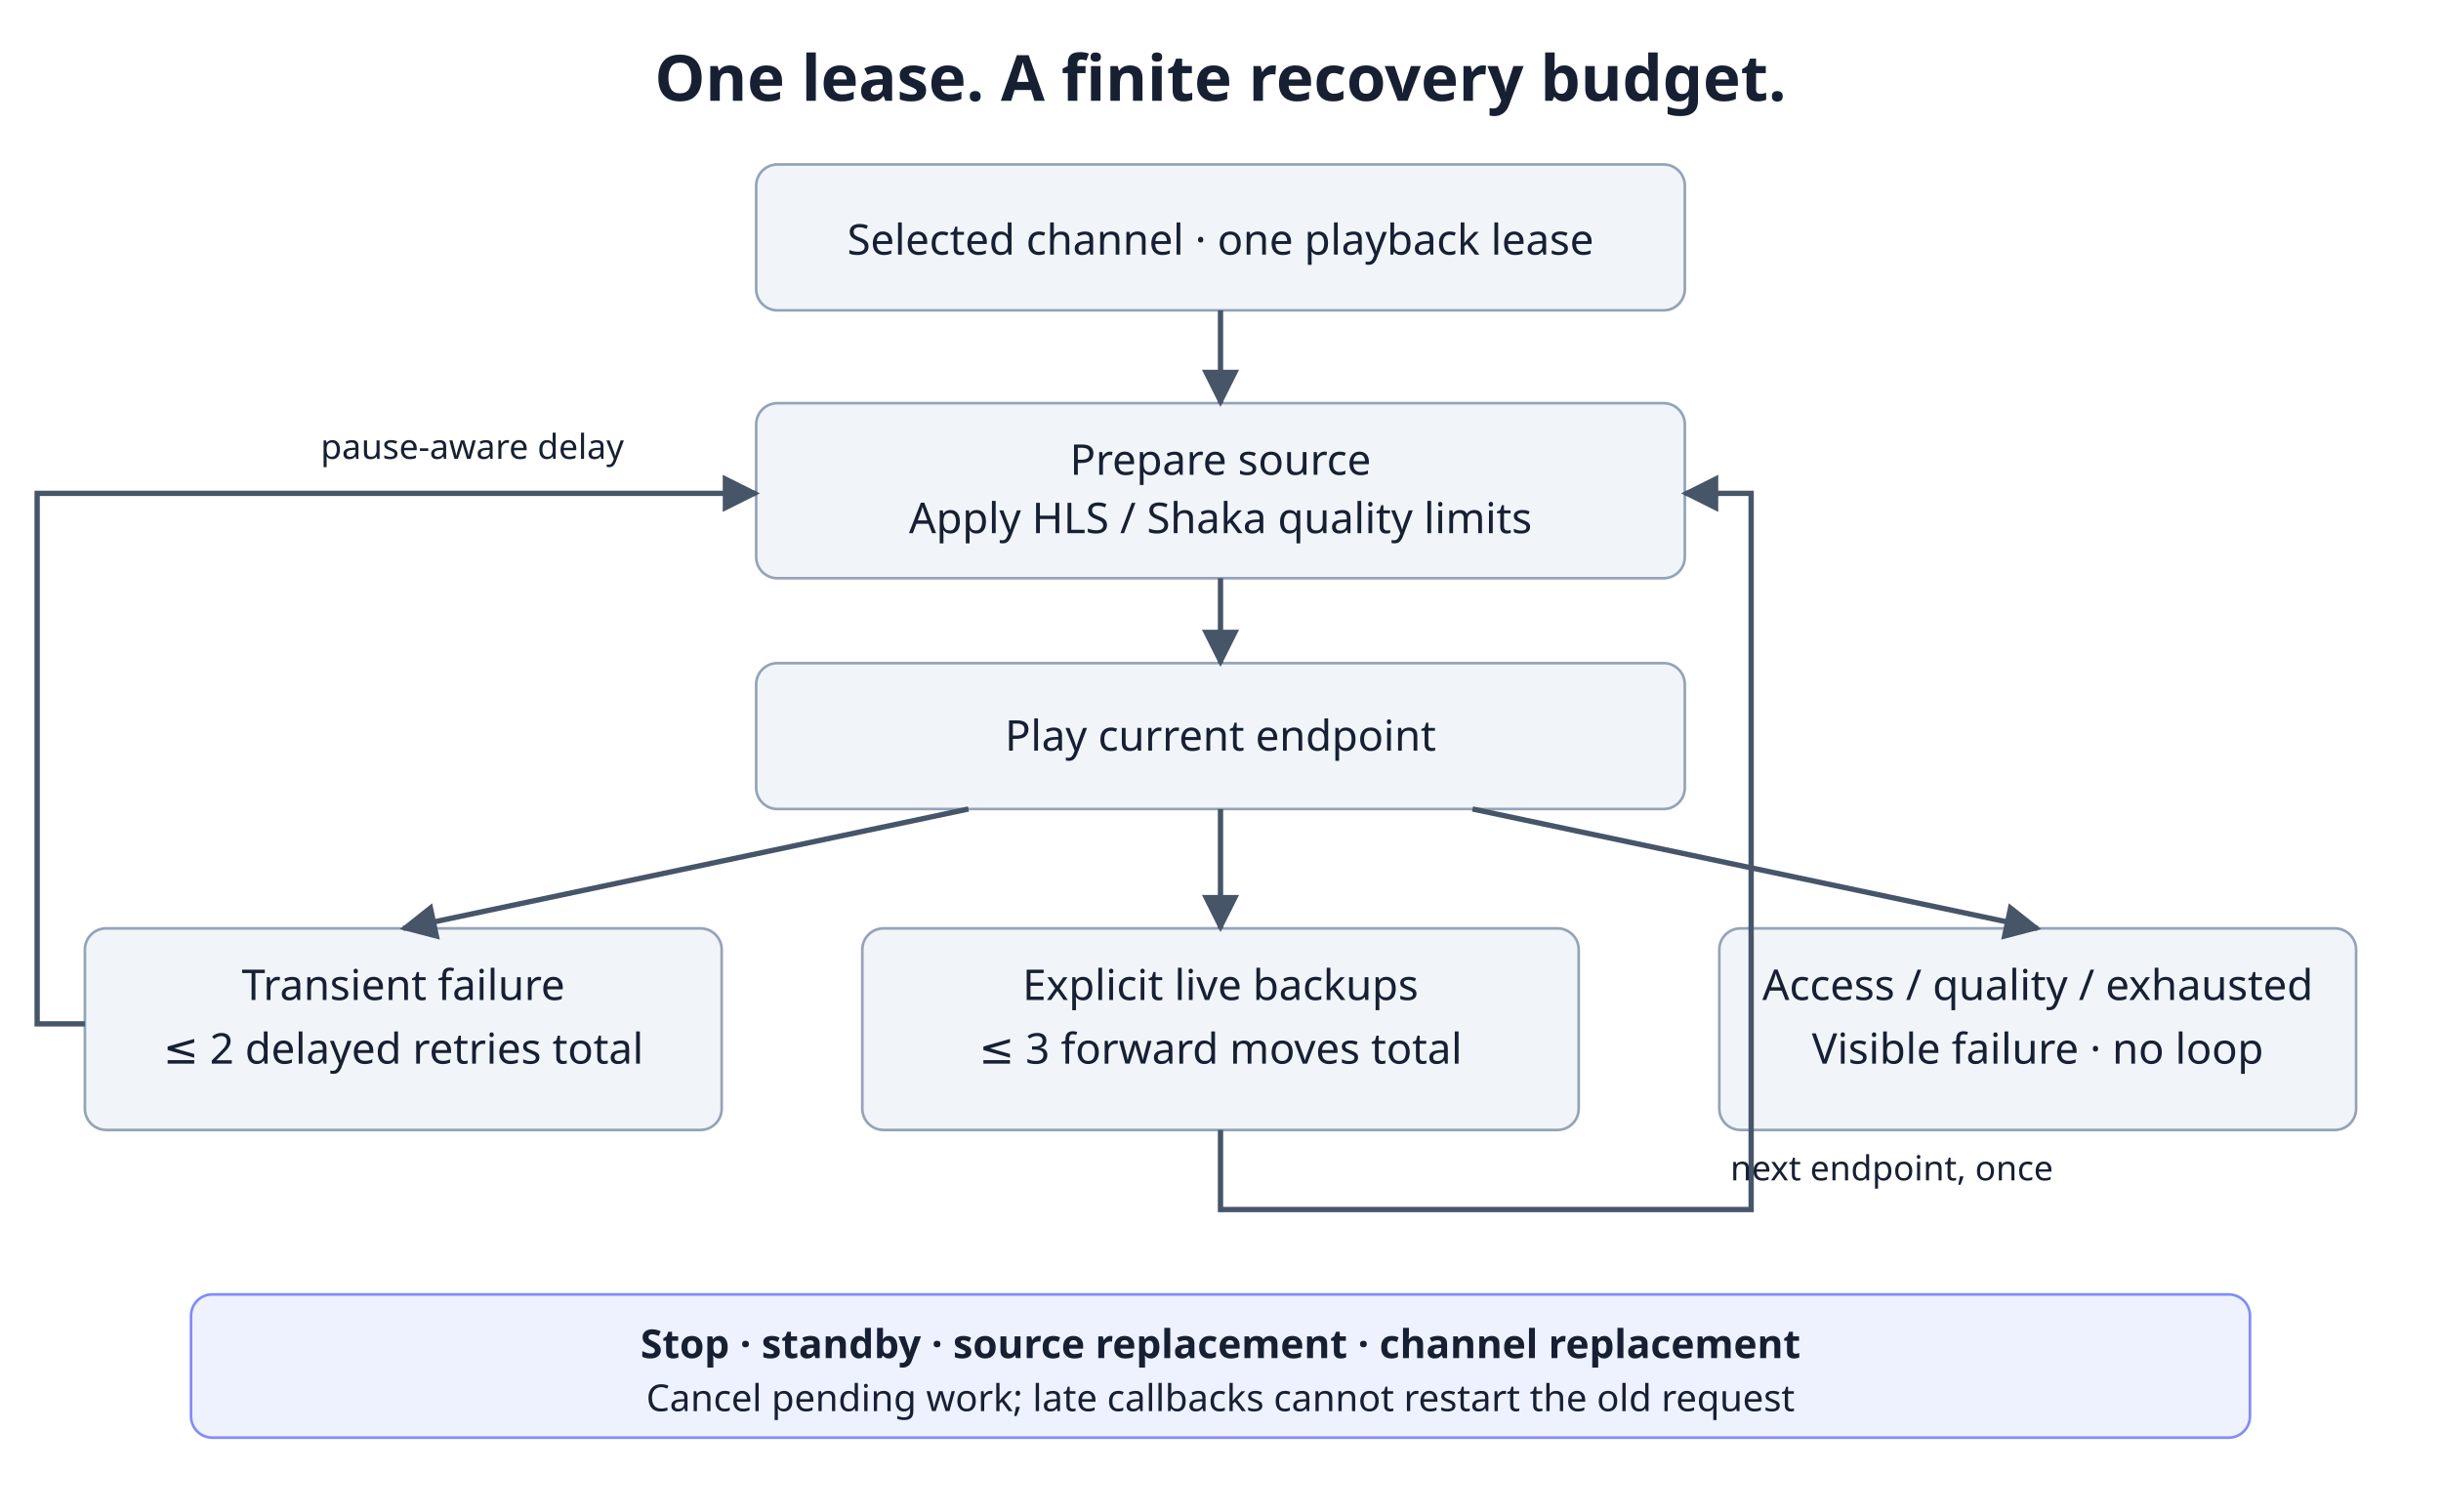
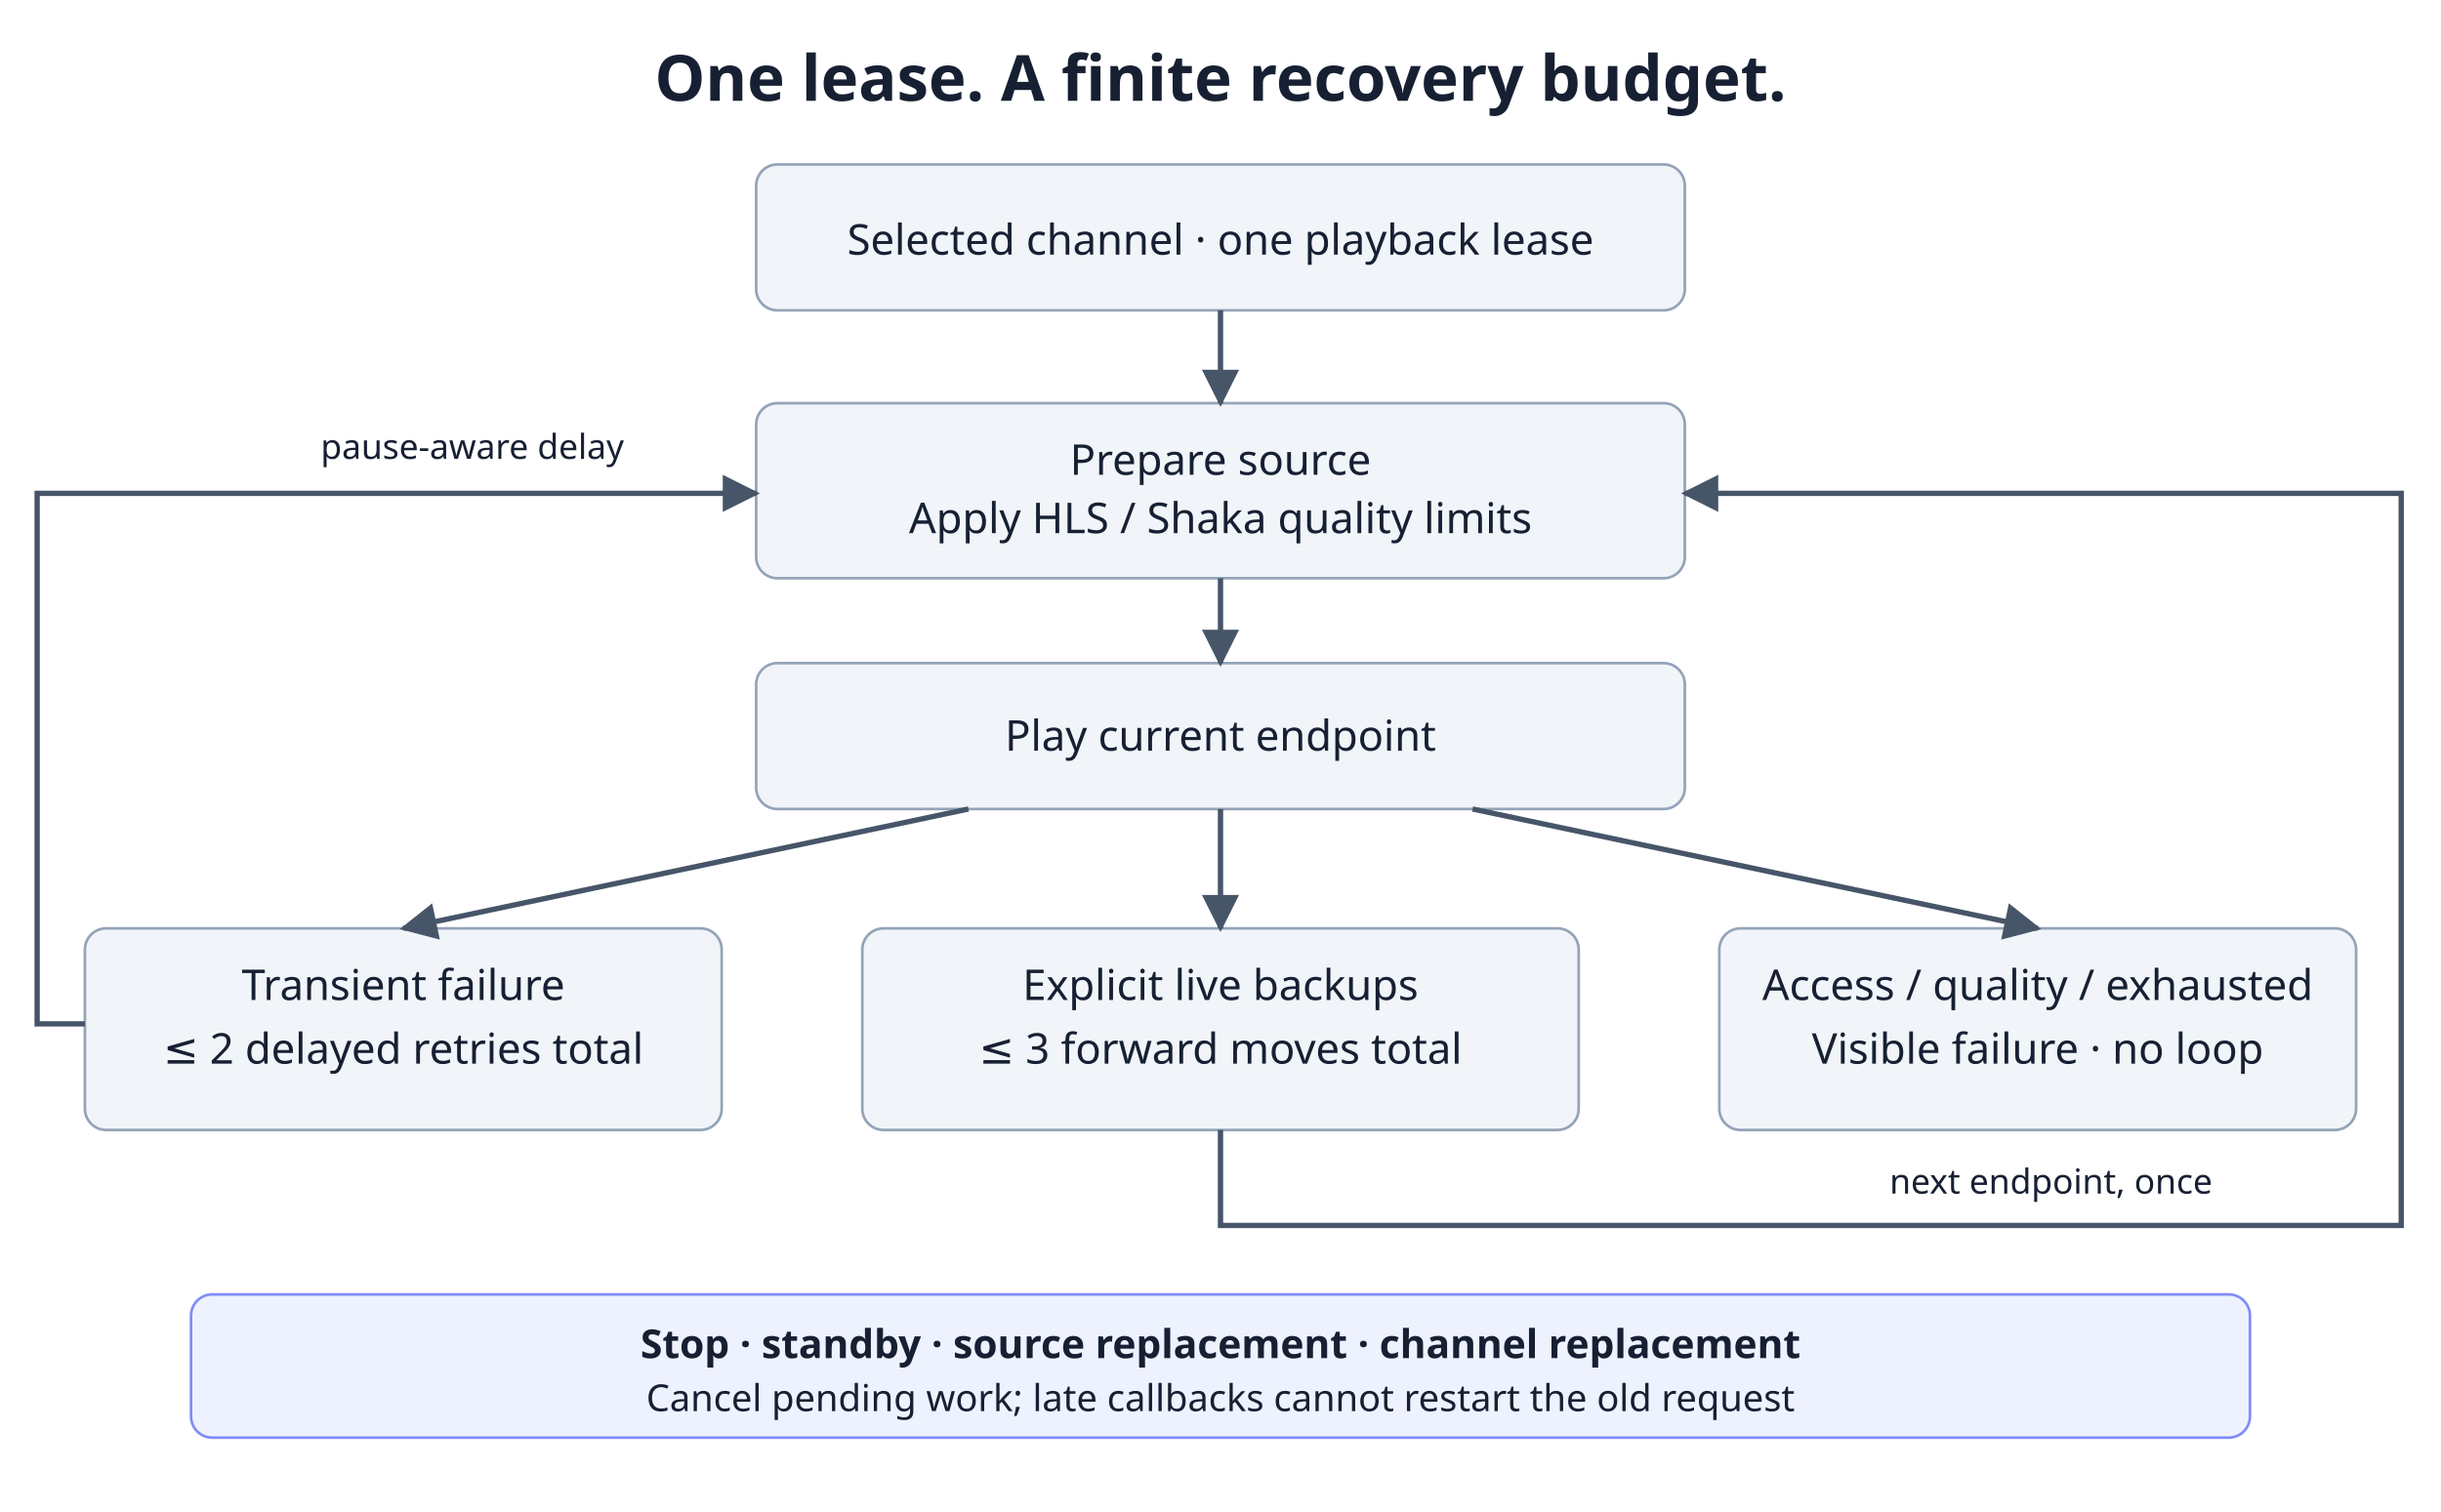
<svg xmlns="http://www.w3.org/2000/svg" width="920" height="570" viewBox="0 0 920 570" role="img" aria-labelledby="title desc">
  <defs>
    <marker id="arrow" viewBox="0 0 10 10" refX="9" refY="5" markerWidth="7" markerHeight="7" orient="auto-start-reverse">
      <path d="M0 0L10 5L0 10Z" fill="#475569" />
    </marker>
  </defs>
  <rect width="920" height="570" fill="#fff" />
  <g font-family="system-ui,sans-serif" fill="#172033" text-anchor="middle">
    <text x="460" y="38" font-size="24" font-weight="600">One lease. A finite recovery budget.</text>
    <g fill="#f1f5f9" stroke="#94a3b8">
      <rect x="285" y="62" width="350" height="55" rx="8" />
      <rect x="285" y="152" width="350" height="66" rx="8" />
      <rect x="285" y="250" width="350" height="55" rx="8" />
      <rect x="32" y="350" width="240" height="76" rx="8" />
      <rect x="325" y="350" width="270" height="76" rx="8" />
      <rect x="648" y="350" width="240" height="76" rx="8" />
    </g>
    <g font-size="16">
      <text x="460" y="96">Selected channel · one playback lease</text>
      <text x="460" y="179">Prepare source</text>
      <text x="460" y="201">Apply HLS / Shaka quality limits</text>
      <text x="460" y="283">Play current endpoint</text>
      <text x="152" y="377">Transient failure</text>
      <text x="152" y="401">≤ 2 delayed retries total</text>
      <text x="460" y="377">Explicit live backups</text>
      <text x="460" y="401">≤ 3 forward moves total</text>
      <text x="768" y="377">Access / quality / exhausted</text>
      <text x="768" y="401">Visible failure · no loop</text>
    </g>
    <g stroke="#475569" stroke-width="2" fill="none" marker-end="url(#arrow)">
      <path d="M460 117V152" />
      <path d="M460 218V250" />
      <path d="M365 305L152 350" />
      <path d="M460 305V350" />
      <path d="M555 305L768 350" />
      <path d="M32 386H14V186H285" />
-       <path d="M460 426V456H660V186H635" />
+       <path d="M460 426V462H905V186H635" />
    </g>
    <text x="178" y="173" font-size="13">pause-aware delay</text>
-     <text x="713" y="445" font-size="13">next endpoint, once</text>
+     <text x="773" y="450" font-size="13">next endpoint, once</text>
    <rect x="72" y="488" width="776" height="54" rx="8" fill="#eef2ff" stroke="#818cf8" />
    <text x="460" y="512" font-size="15" font-weight="600">Stop · standby · source replacement · channel replacement</text>
    <text x="460" y="532" font-size="14">Cancel pending work; late callbacks cannot restart the old request</text>
  </g>
</svg>
